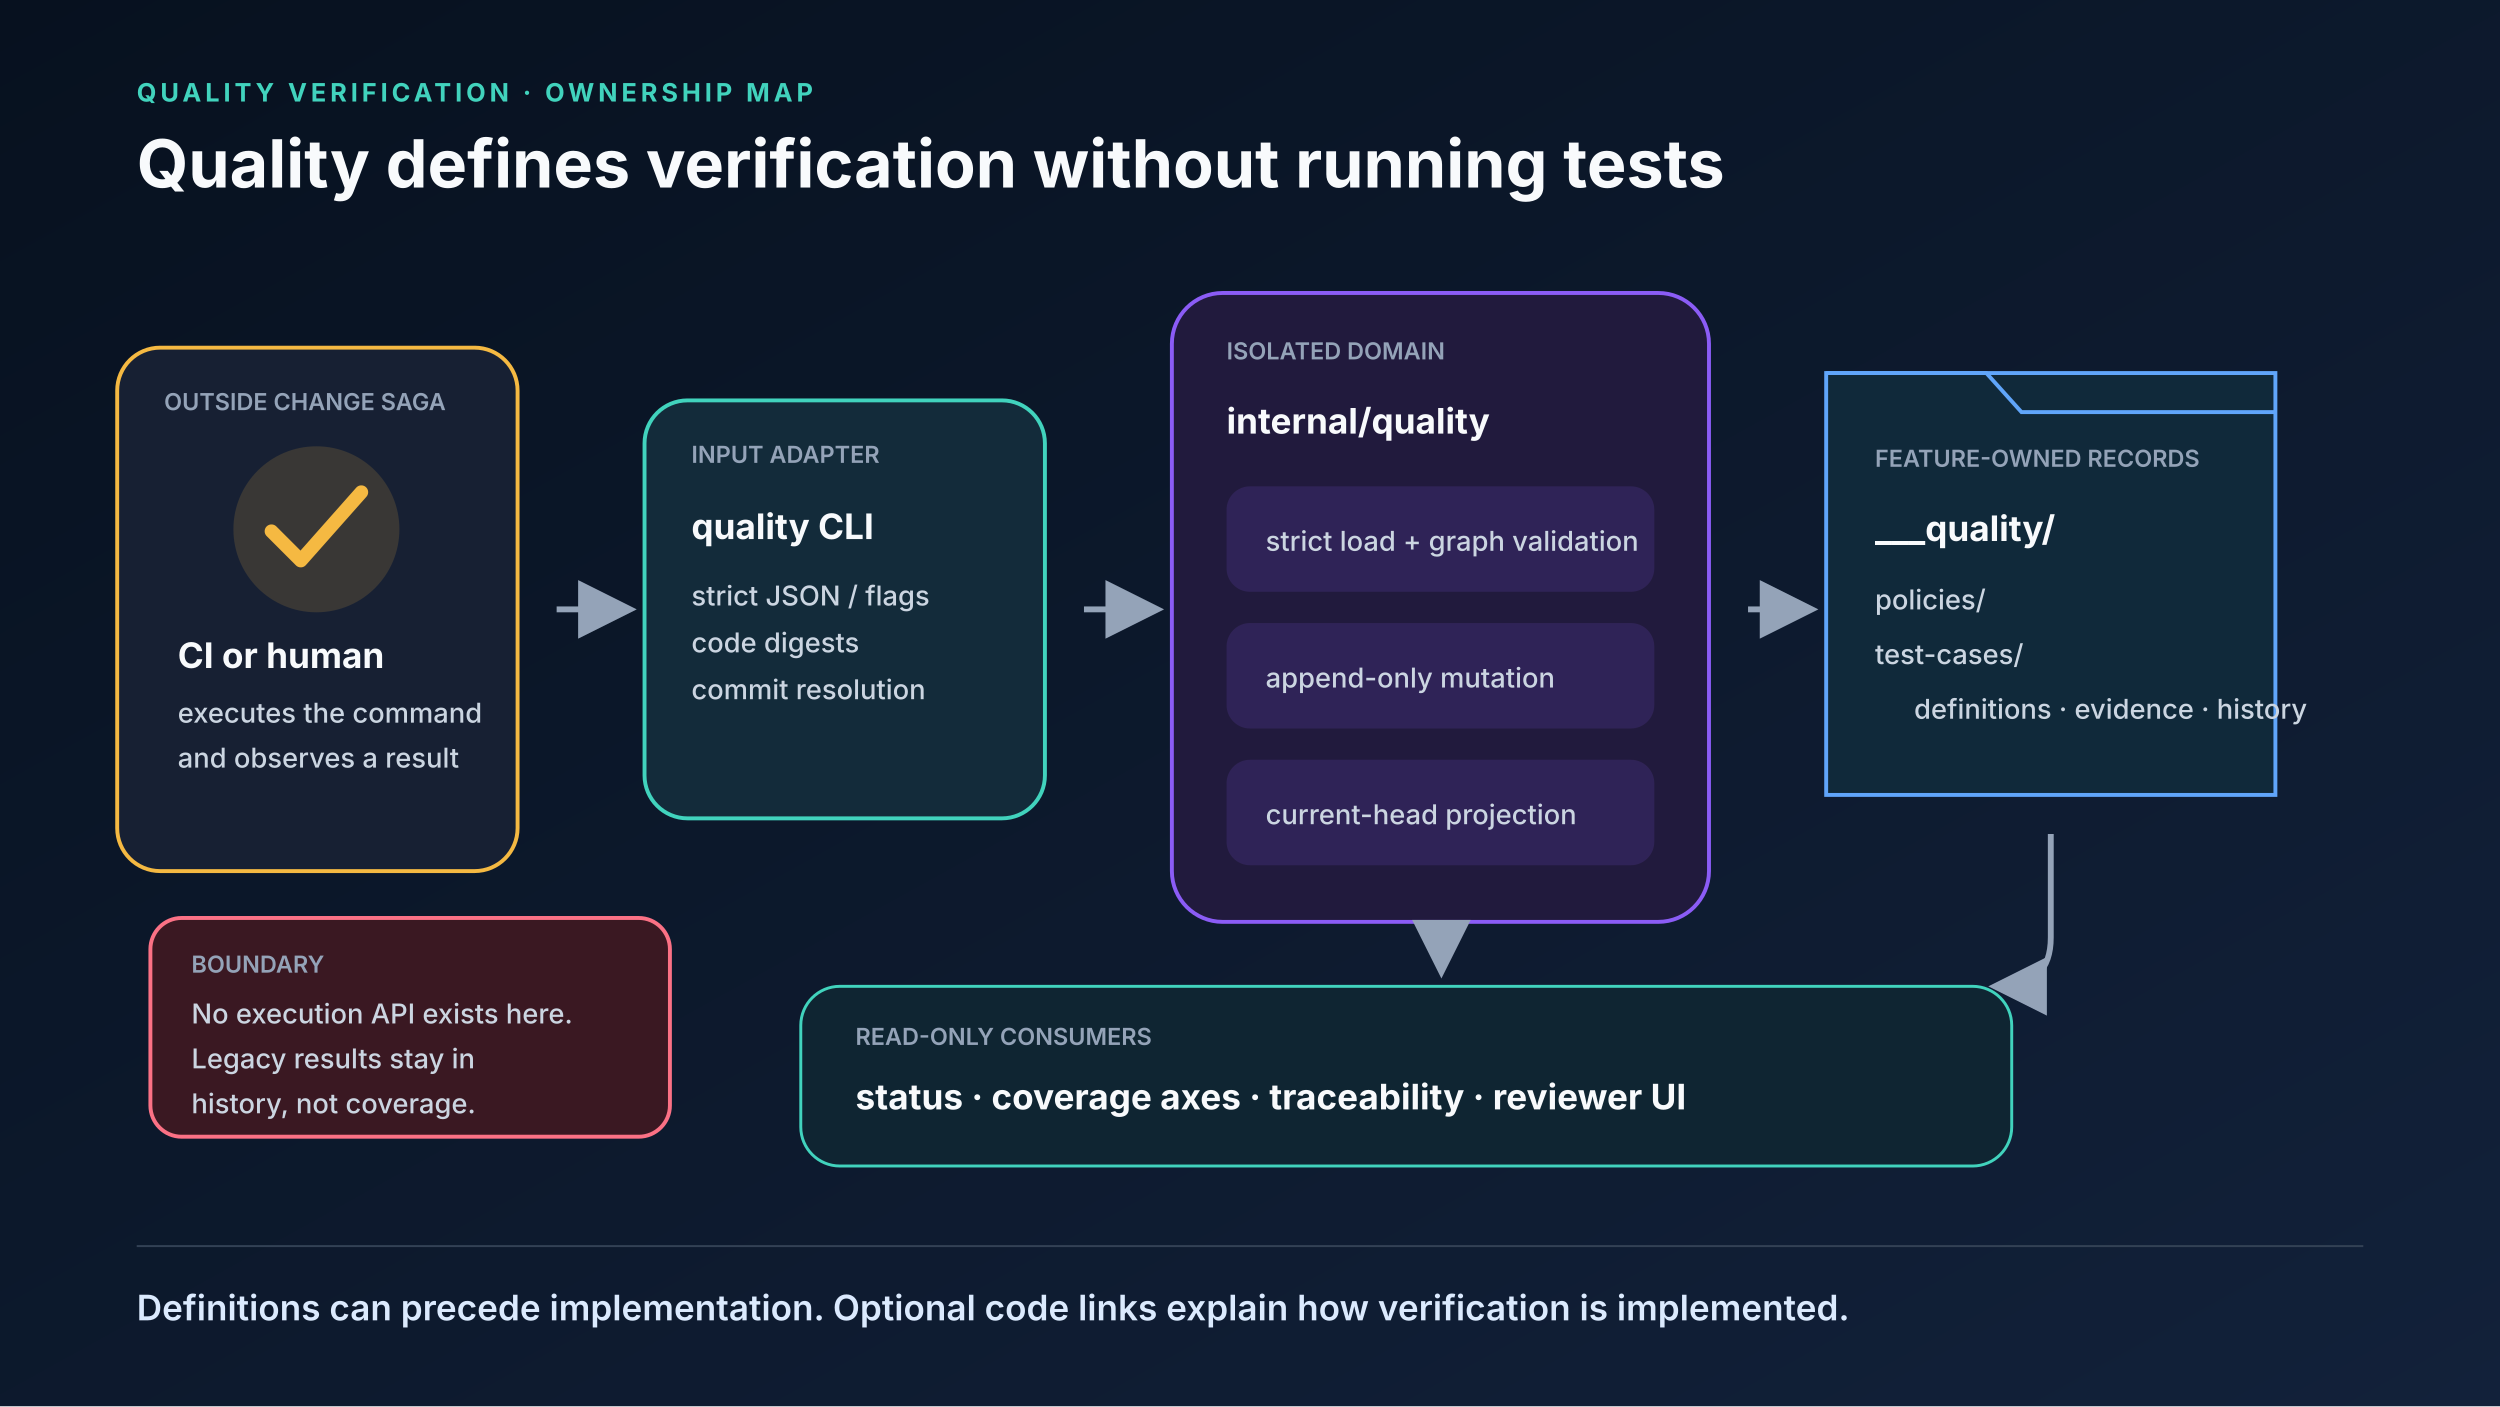
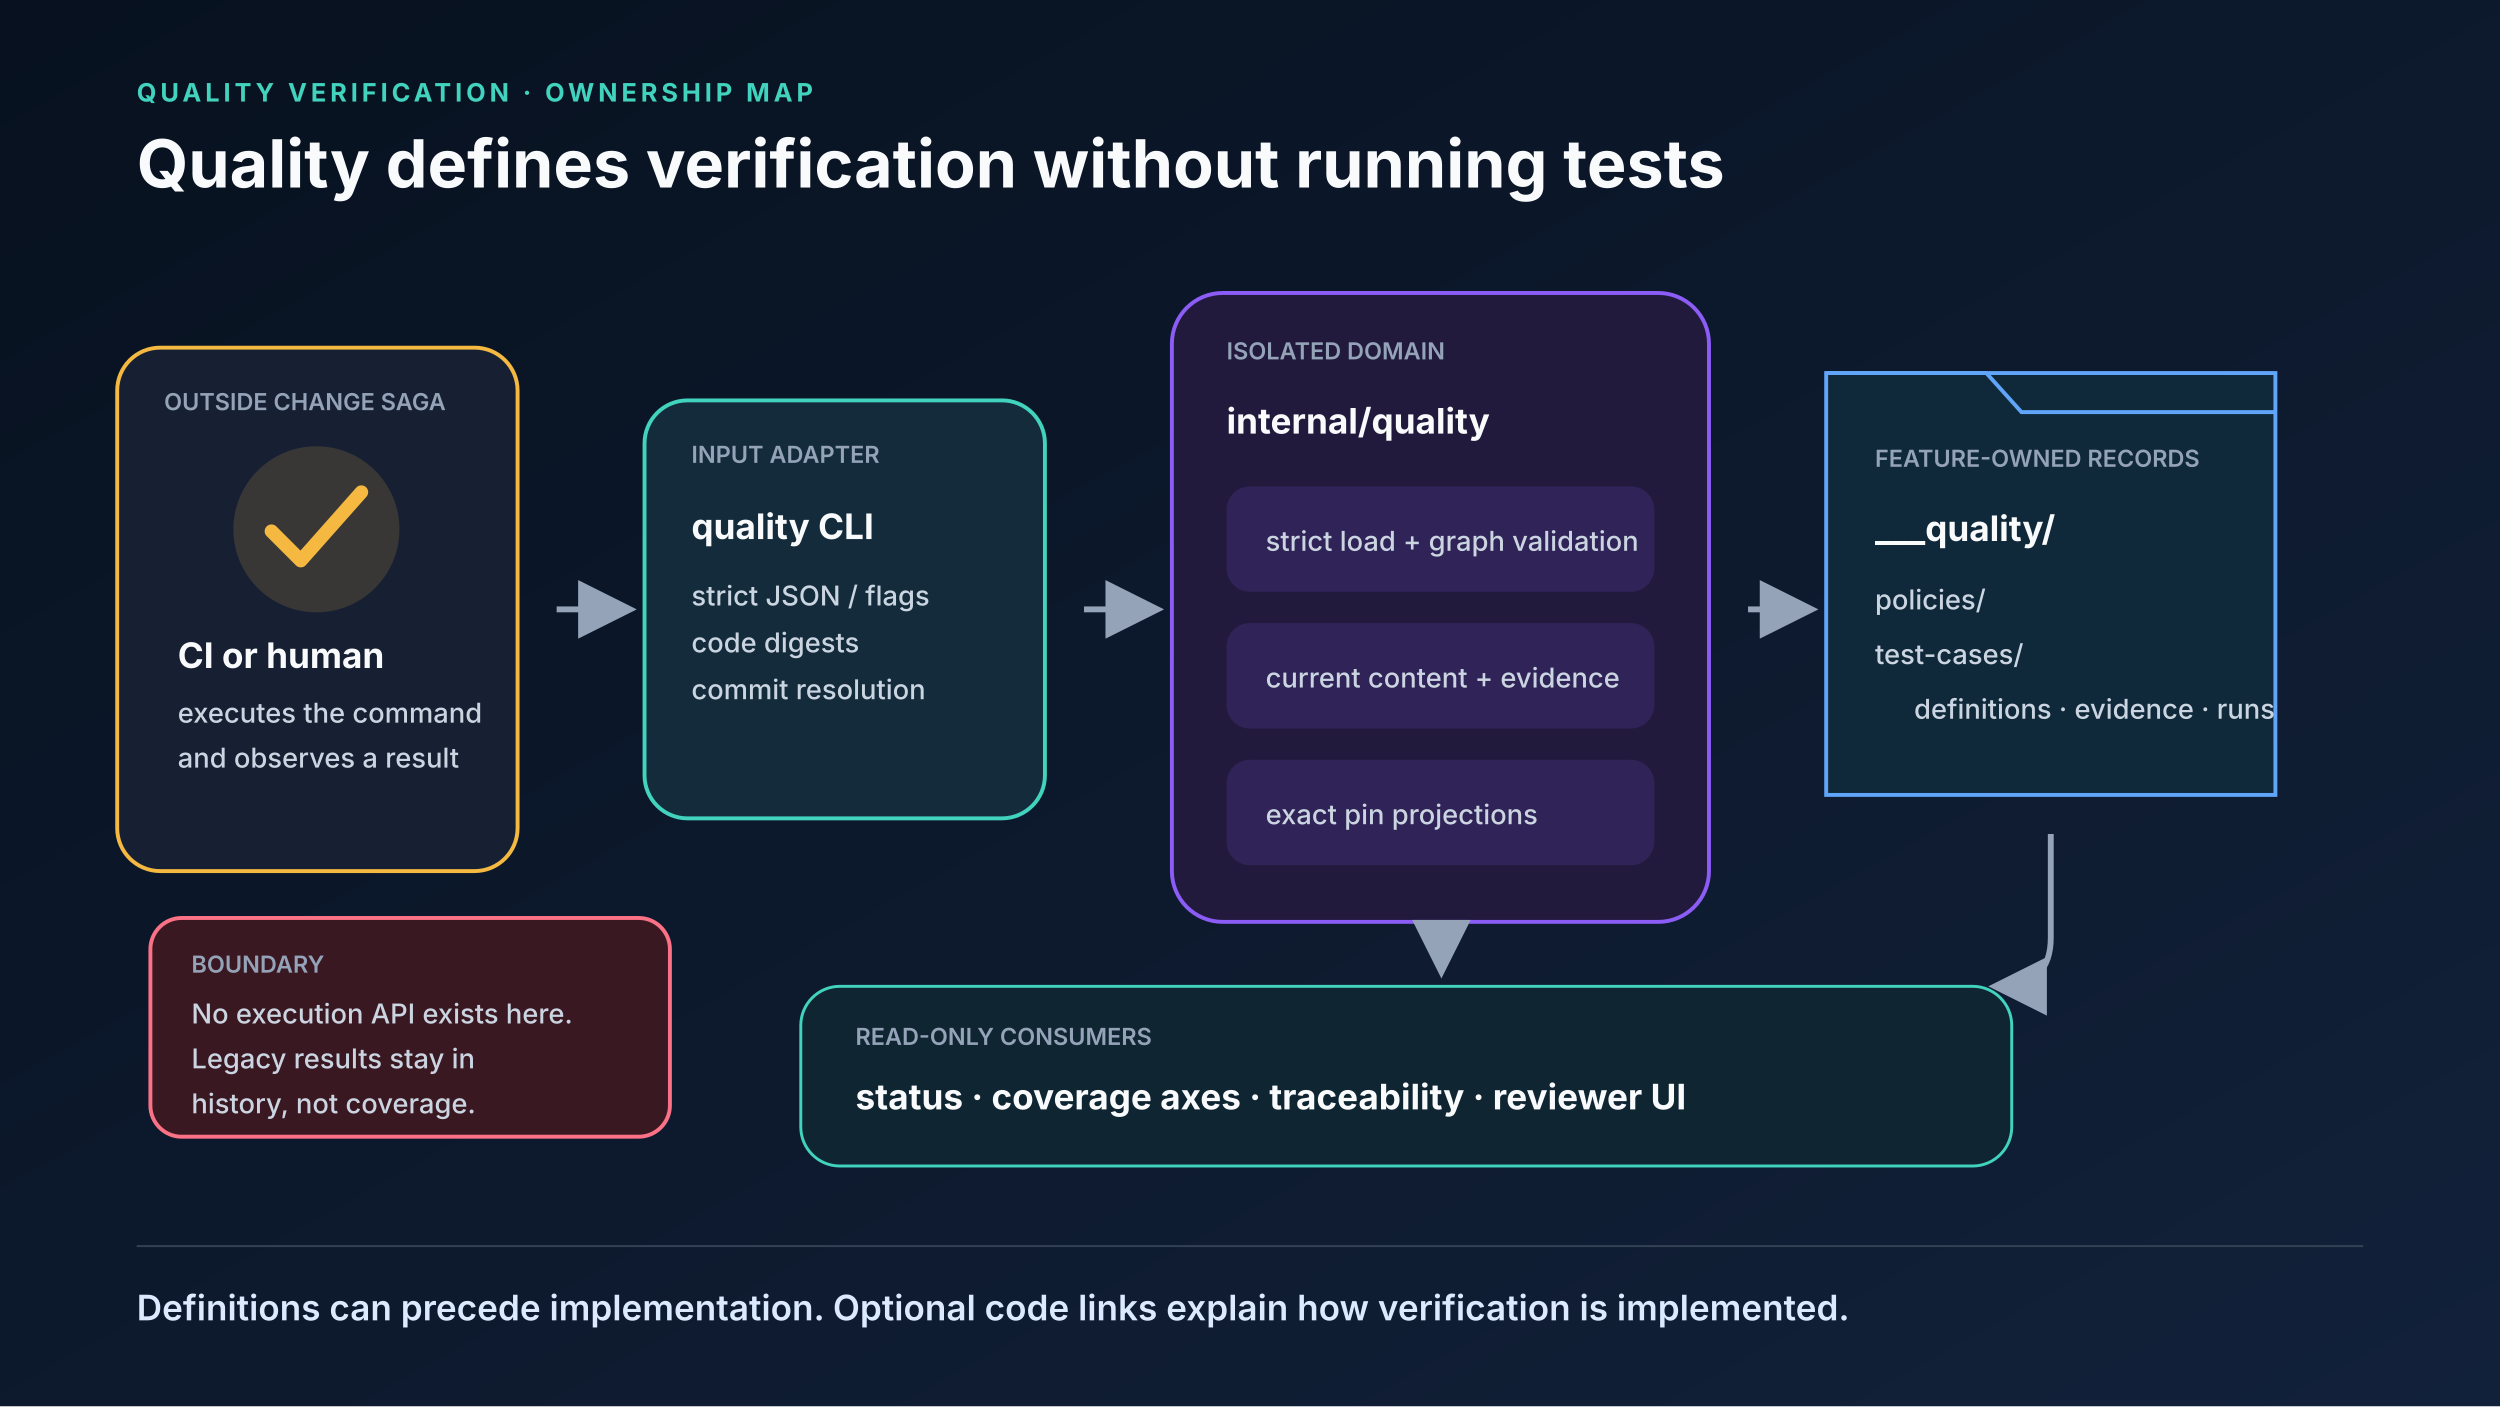
<svg xmlns="http://www.w3.org/2000/svg" width="1280" height="720" viewBox="0 0 1280 720">
  <defs>
    <linearGradient id="bg" x1="0" y1="0" x2="1" y2="1">
      <stop stop-color="#07111f" />
      <stop offset="1" stop-color="#12213a" />
    </linearGradient>
    <marker id="arrow" markerWidth="10" markerHeight="10" refX="8" refY="5" orient="auto">
      <path d="M0,0 L10,5 L0,10 Z" fill="#94a3b8" />
    </marker>
    <style>
      .title{font:700 34px -apple-system,BlinkMacSystemFont,'Segoe UI',sans-serif;fill:#f8fafc}.eyebrow{font:700 13px -apple-system,BlinkMacSystemFont,'Segoe UI',sans-serif;fill:#41d3bd;letter-spacing:2px}.h{font:700 18px -apple-system,BlinkMacSystemFont,'Segoe UI',sans-serif;fill:#f8fafc}.b{font:500 14px -apple-system,BlinkMacSystemFont,'Segoe UI',sans-serif;fill:#cbd5e1}.small{font:600 12px -apple-system,BlinkMacSystemFont,'Segoe UI',sans-serif;fill:#94a3b8}.take{font:600 18px -apple-system,BlinkMacSystemFont,'Segoe UI',sans-serif;fill:#dbeafe}
    </style>
  </defs>
  <rect width="1280" height="720" fill="url(#bg)" />
  <text class="eyebrow" x="70" y="52">QUALITY VERIFICATION · OWNERSHIP MAP</text>
  <text class="title" x="70" y="96">Quality defines verification without running tests</text>
  <g id="external-executor">
    <rect x="60" y="178" width="205" height="268" rx="22" fill="#172033" stroke="#f5b942" stroke-width="2" />
    <text class="small" x="84" y="210">OUTSIDE CHANGE SAGA</text>
    <circle cx="162" cy="271" r="42" fill="#f5b942" opacity=".15" stroke="#f5b942" />
    <path d="M139 272 l15 15 31-35" fill="none" stroke="#f5b942" stroke-width="7" stroke-linecap="round" stroke-linejoin="round" />
    <text class="h" x="91" y="342">CI or human</text>
    <text class="b" x="91" y="370">executes the command</text>
    <text class="b" x="91" y="393">and observes a result</text>
  </g>
  <g id="cli-adapter">
    <rect x="330" y="205" width="205" height="214" rx="22" fill="#132b3a" stroke="#41d3bd" stroke-width="2" />
    <text class="small" x="354" y="237">INPUT ADAPTER</text>
    <text class="h" x="354" y="276">quality CLI</text>
    <text class="b" x="354" y="310">strict JSON / flags</text>
    <text class="b" x="354" y="334">code digests</text>
    <text class="b" x="354" y="358">commit resolution</text>
    <path d="M285 312 H320" stroke="#94a3b8" stroke-width="3" marker-end="url(#arrow)" />
  </g>
  <g id="quality-domain">
    <rect x="600" y="150" width="275" height="322" rx="26" fill="#211a3d" stroke="#8b5cf6" stroke-width="2" />
    <text class="small" x="628" y="184">ISOLATED DOMAIN</text>
    <text class="h" x="628" y="222">internal/quality</text>
    <rect x="628" y="249" width="219" height="54" rx="12" fill="#8b5cf6" opacity=".14" />
    <text class="b" x="648" y="282">strict load + graph validation</text>
    <rect x="628" y="319" width="219" height="54" rx="12" fill="#8b5cf6" opacity=".14" />
-     <text class="b" x="648" y="352">append-only mutation</text>
+     <text class="b" x="648" y="352">current content + evidence</text>
    <rect x="628" y="389" width="219" height="54" rx="12" fill="#8b5cf6" opacity=".14" />
-     <text class="b" x="648" y="422">current-head projection</text>
+     <text class="b" x="648" y="422">exact pin projections</text>
    <path d="M555 312 H590" stroke="#94a3b8" stroke-width="3" marker-end="url(#arrow)" />
  </g>
  <g id="feature-storage">
    <path d="M935 191 h230 v216 h-230 z" fill="#10293a" stroke="#60a5fa" stroke-width="2" />
    <path d="M935 191 h82 l18 20 h130" fill="none" stroke="#60a5fa" stroke-width="2" />
    <text class="small" x="960" y="239">FEATURE-OWNED RECORDS</text>
    <text class="h" x="960" y="277">___quality/</text>
    <text class="b" x="960" y="312">policies/</text>
    <text class="b" x="960" y="340">test-cases/</text>
-     <text class="b" x="980" y="368">definitions · evidence · history</text>
+     <text class="b" x="980" y="368">definitions · evidence · runs</text>
    <path d="M895 312 H925" stroke="#94a3b8" stroke-width="3" marker-end="url(#arrow)" />
  </g>
  <g id="readiness-consumers">
    <rect x="410" y="505" width="620" height="92" rx="20" fill="#0f2532" stroke="#41d3bd" stroke-width="1.5" />
    <text class="small" x="438" y="535">READ-ONLY CONSUMERS</text>
    <text class="h" x="438" y="568">status · coverage axes · traceability · reviewer UI</text>
    <path d="M738 482 V495" stroke="#94a3b8" stroke-width="3" marker-end="url(#arrow)" />
    <path d="M1050 427 V480 Q1050 505 1024 505" fill="none" stroke="#94a3b8" stroke-width="3" marker-end="url(#arrow)" />
  </g>
  <g id="executor-gap">
    <rect x="77" y="470" width="266" height="112" rx="16" fill="#3a1822" stroke="#fb7185" stroke-width="2" />
    <text class="small" x="98" y="498" fill="#fb7185">BOUNDARY</text>
    <text class="b" x="98" y="524">No execution API exists here.</text>
    <text class="b" x="98" y="547">Legacy results stay in</text>
    <text class="b" x="98" y="570">history, not coverage.</text>
  </g>
  <line x1="70" y1="638" x2="1210" y2="638" stroke="#334155" />
  <text class="take" x="70" y="676">Definitions can precede implementation. Optional code links explain how verification is implemented.</text>
</svg>
